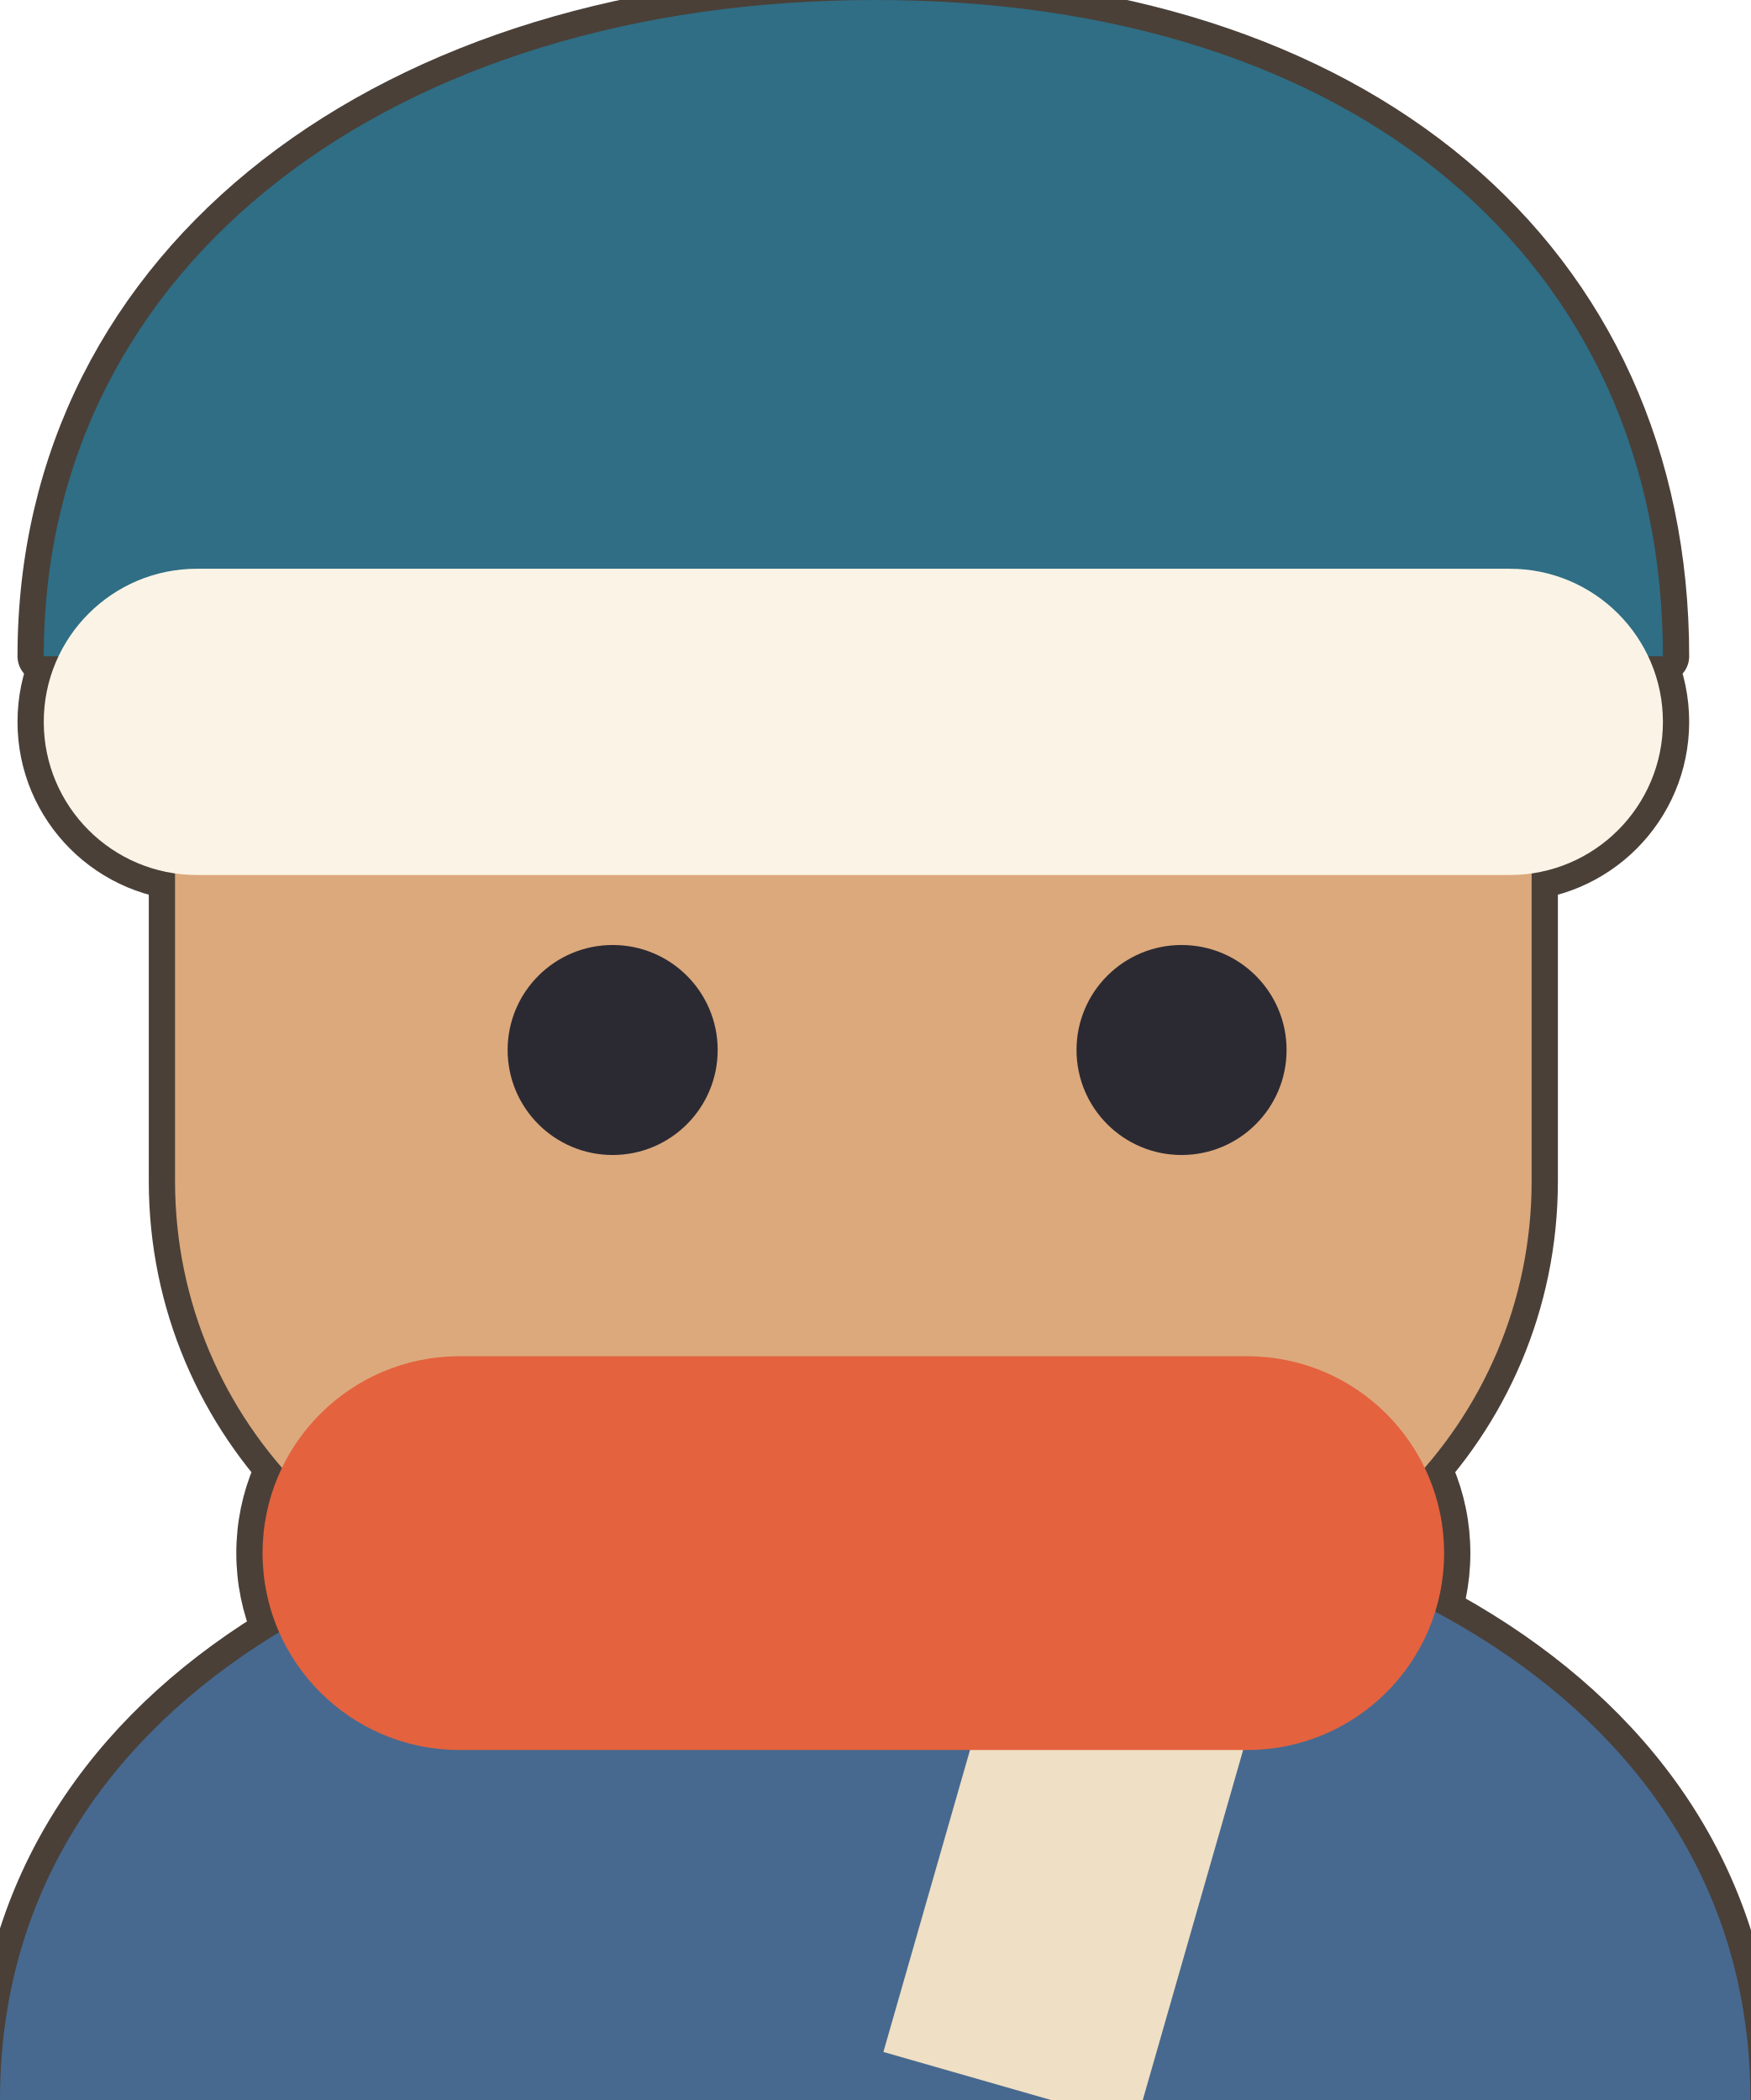
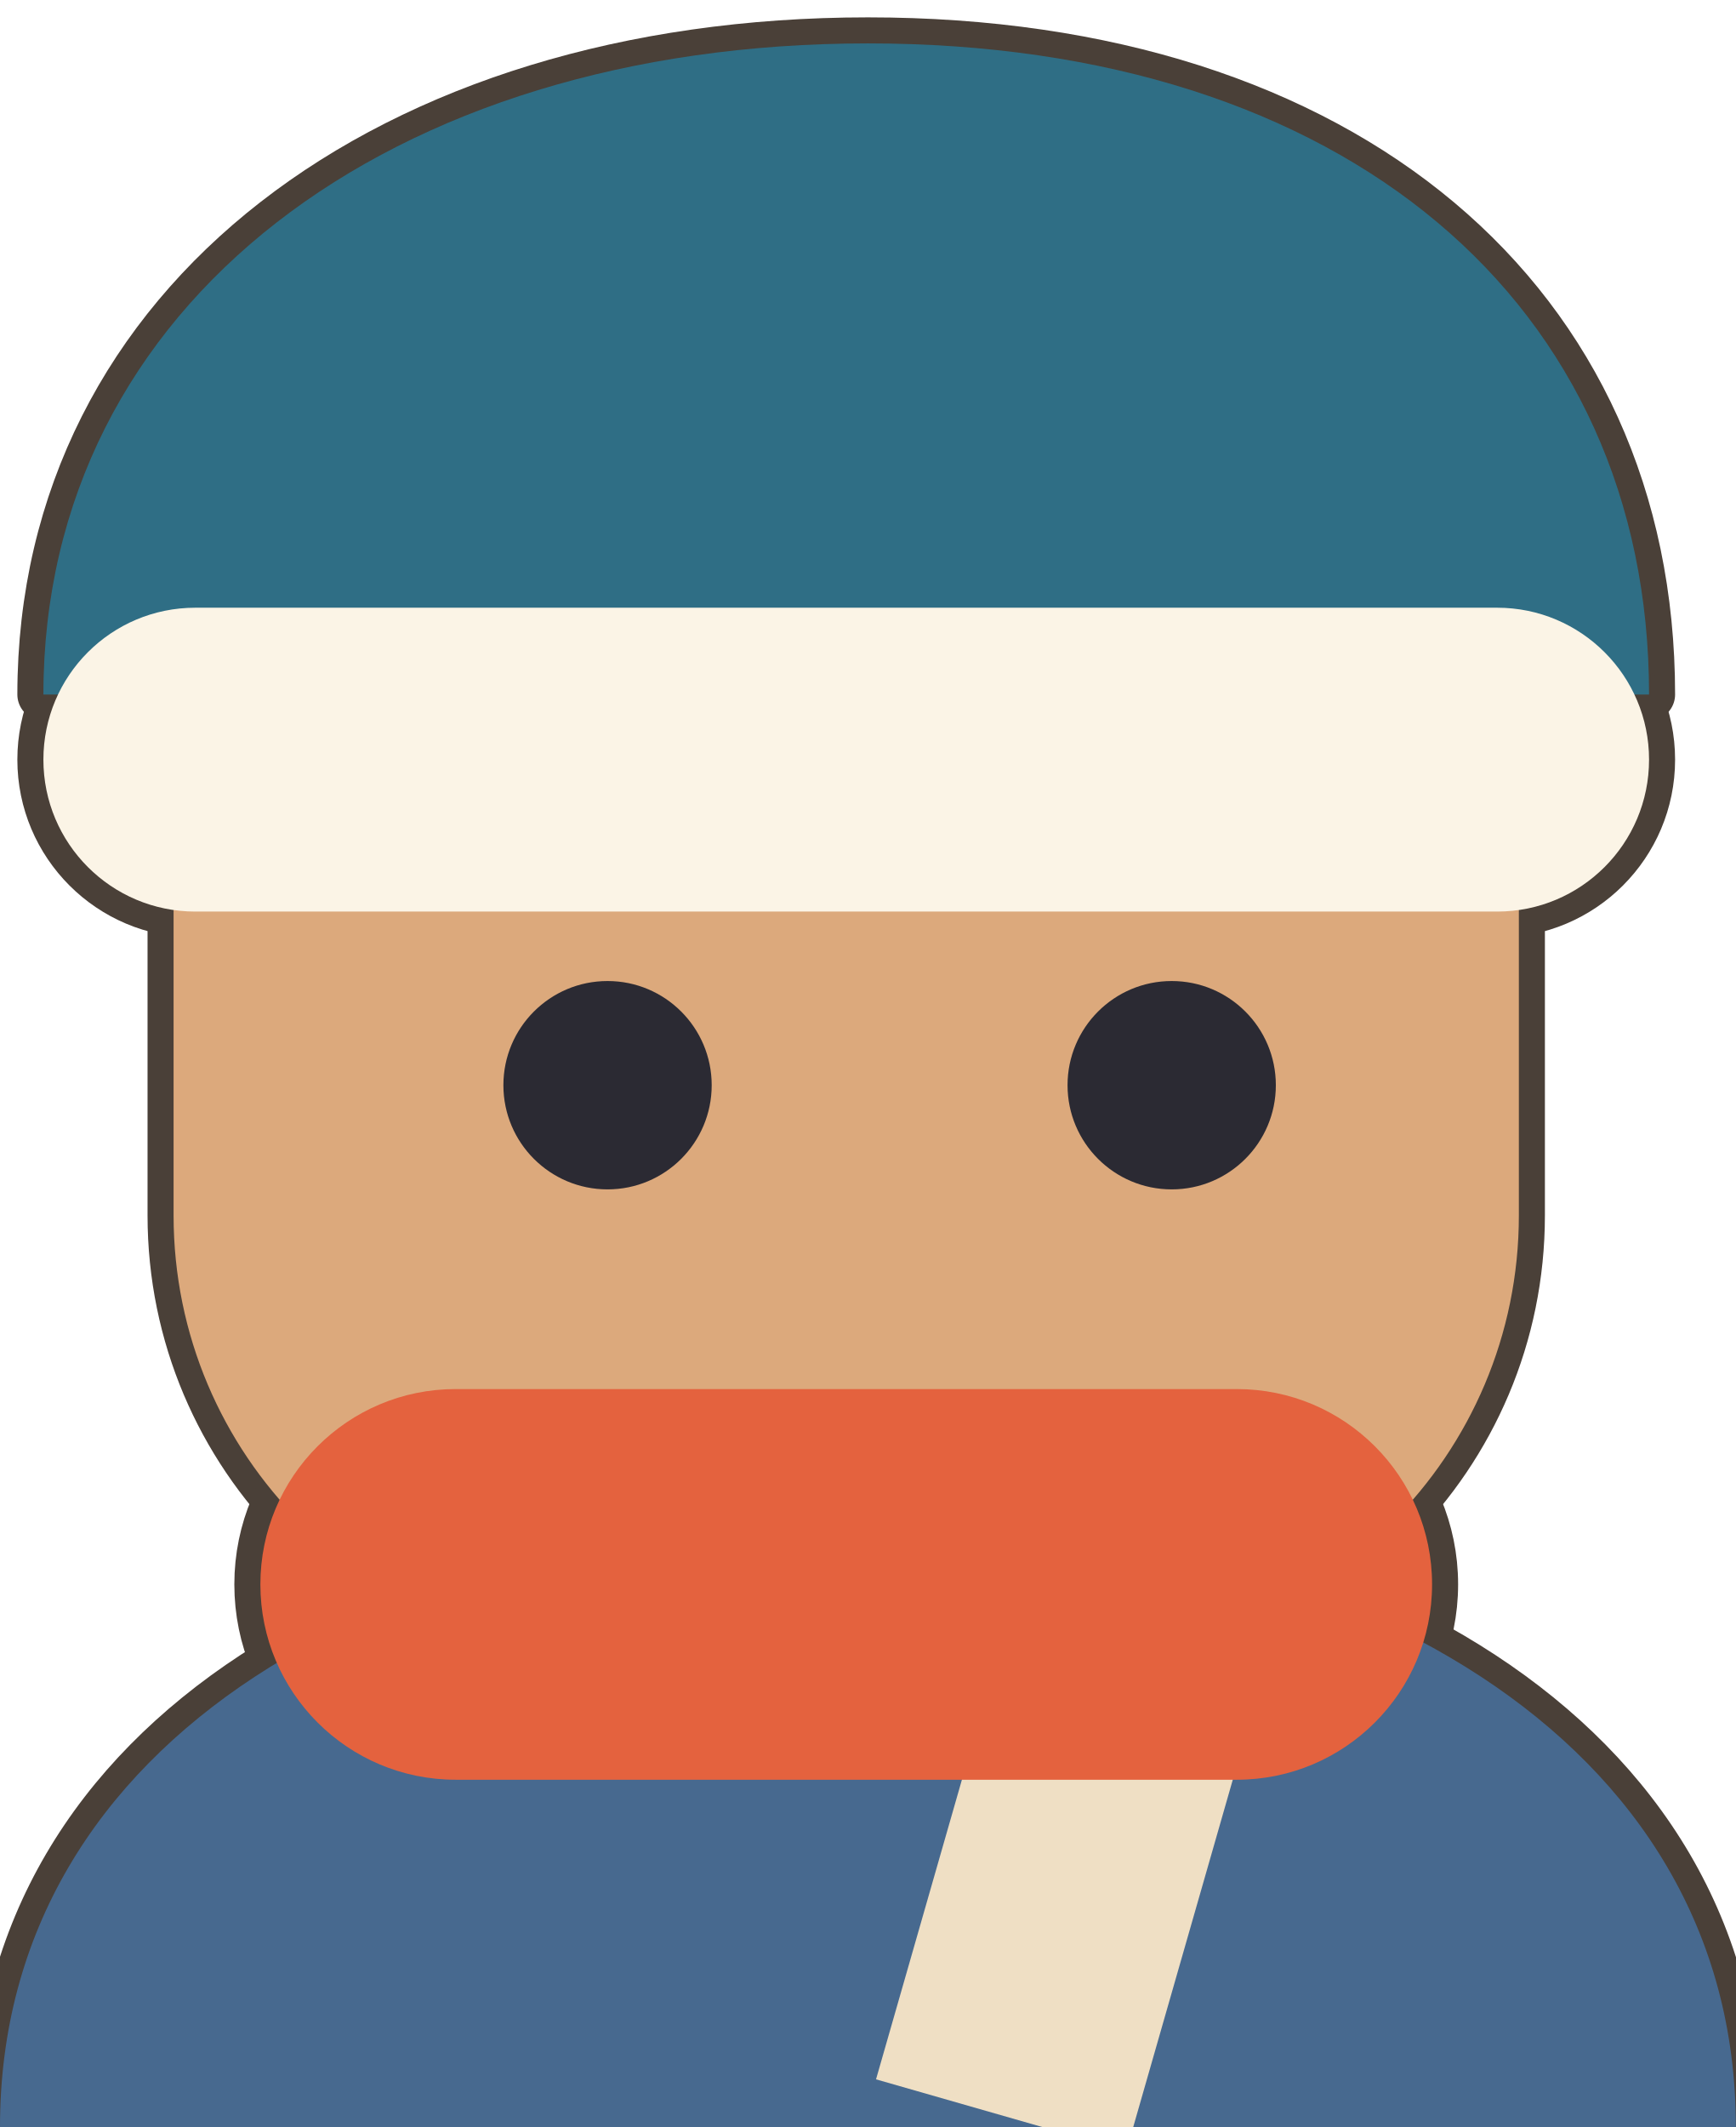
- <svg xmlns="http://www.w3.org/2000/svg" width="120" height="144" viewBox="8 6 40 48">
+ <svg xmlns="http://www.w3.org/2000/svg" width="120" height="147" viewBox="8 5 40 49">
  <g id="paperscrape-outline" fill="#4a4038" stroke="#4a4038" stroke-width="1.2" stroke-linejoin="round" stroke-linecap="round">
    <path d="M8 54 C8 45 17 40 28 40 C39 40 48 45 48 54 Z" />
    <rect x="30" y="40" width="6" height="14" transform="rotate(16 33 47)" />
    <rect x="12" y="12" width="31" height="31" rx="10" />
    <rect x="14" y="37" width="27" height="9" rx="4.5" />
    <path d="M9 21 C9 12 17 6 28 6 C39 6 46 12 46 21 Z" />
    <rect x="9" y="19" width="37" height="7" rx="3.5" />
    <circle cx="22" cy="30" r="2.4" />
    <circle cx="35" cy="30" r="2.4" />
  </g>
  <path d="M8 54 C8 45 17 40 28 40 C39 40 48 45 48 54 Z" fill="#47698F" />
  <rect x="30" y="40" width="6" height="14" fill="#EFDFC4" transform="rotate(16 33 47)" />
  <rect x="12" y="12" width="31" height="31" rx="10" fill="#DCA97C" />
  <rect x="14" y="37" width="27" height="9" rx="4.5" fill="#E4623E" />
  <path d="M9 21 C9 12 17 6 28 6 C39 6 46 12 46 21 Z" fill="#2F6E85" />
  <rect x="9" y="19" width="37" height="7" rx="3.5" fill="#FBF4E6" />
  <circle cx="22" cy="30" r="2.4" fill="#2B2A33" />
  <circle cx="35" cy="30" r="2.4" fill="#2B2A33" />
</svg>
